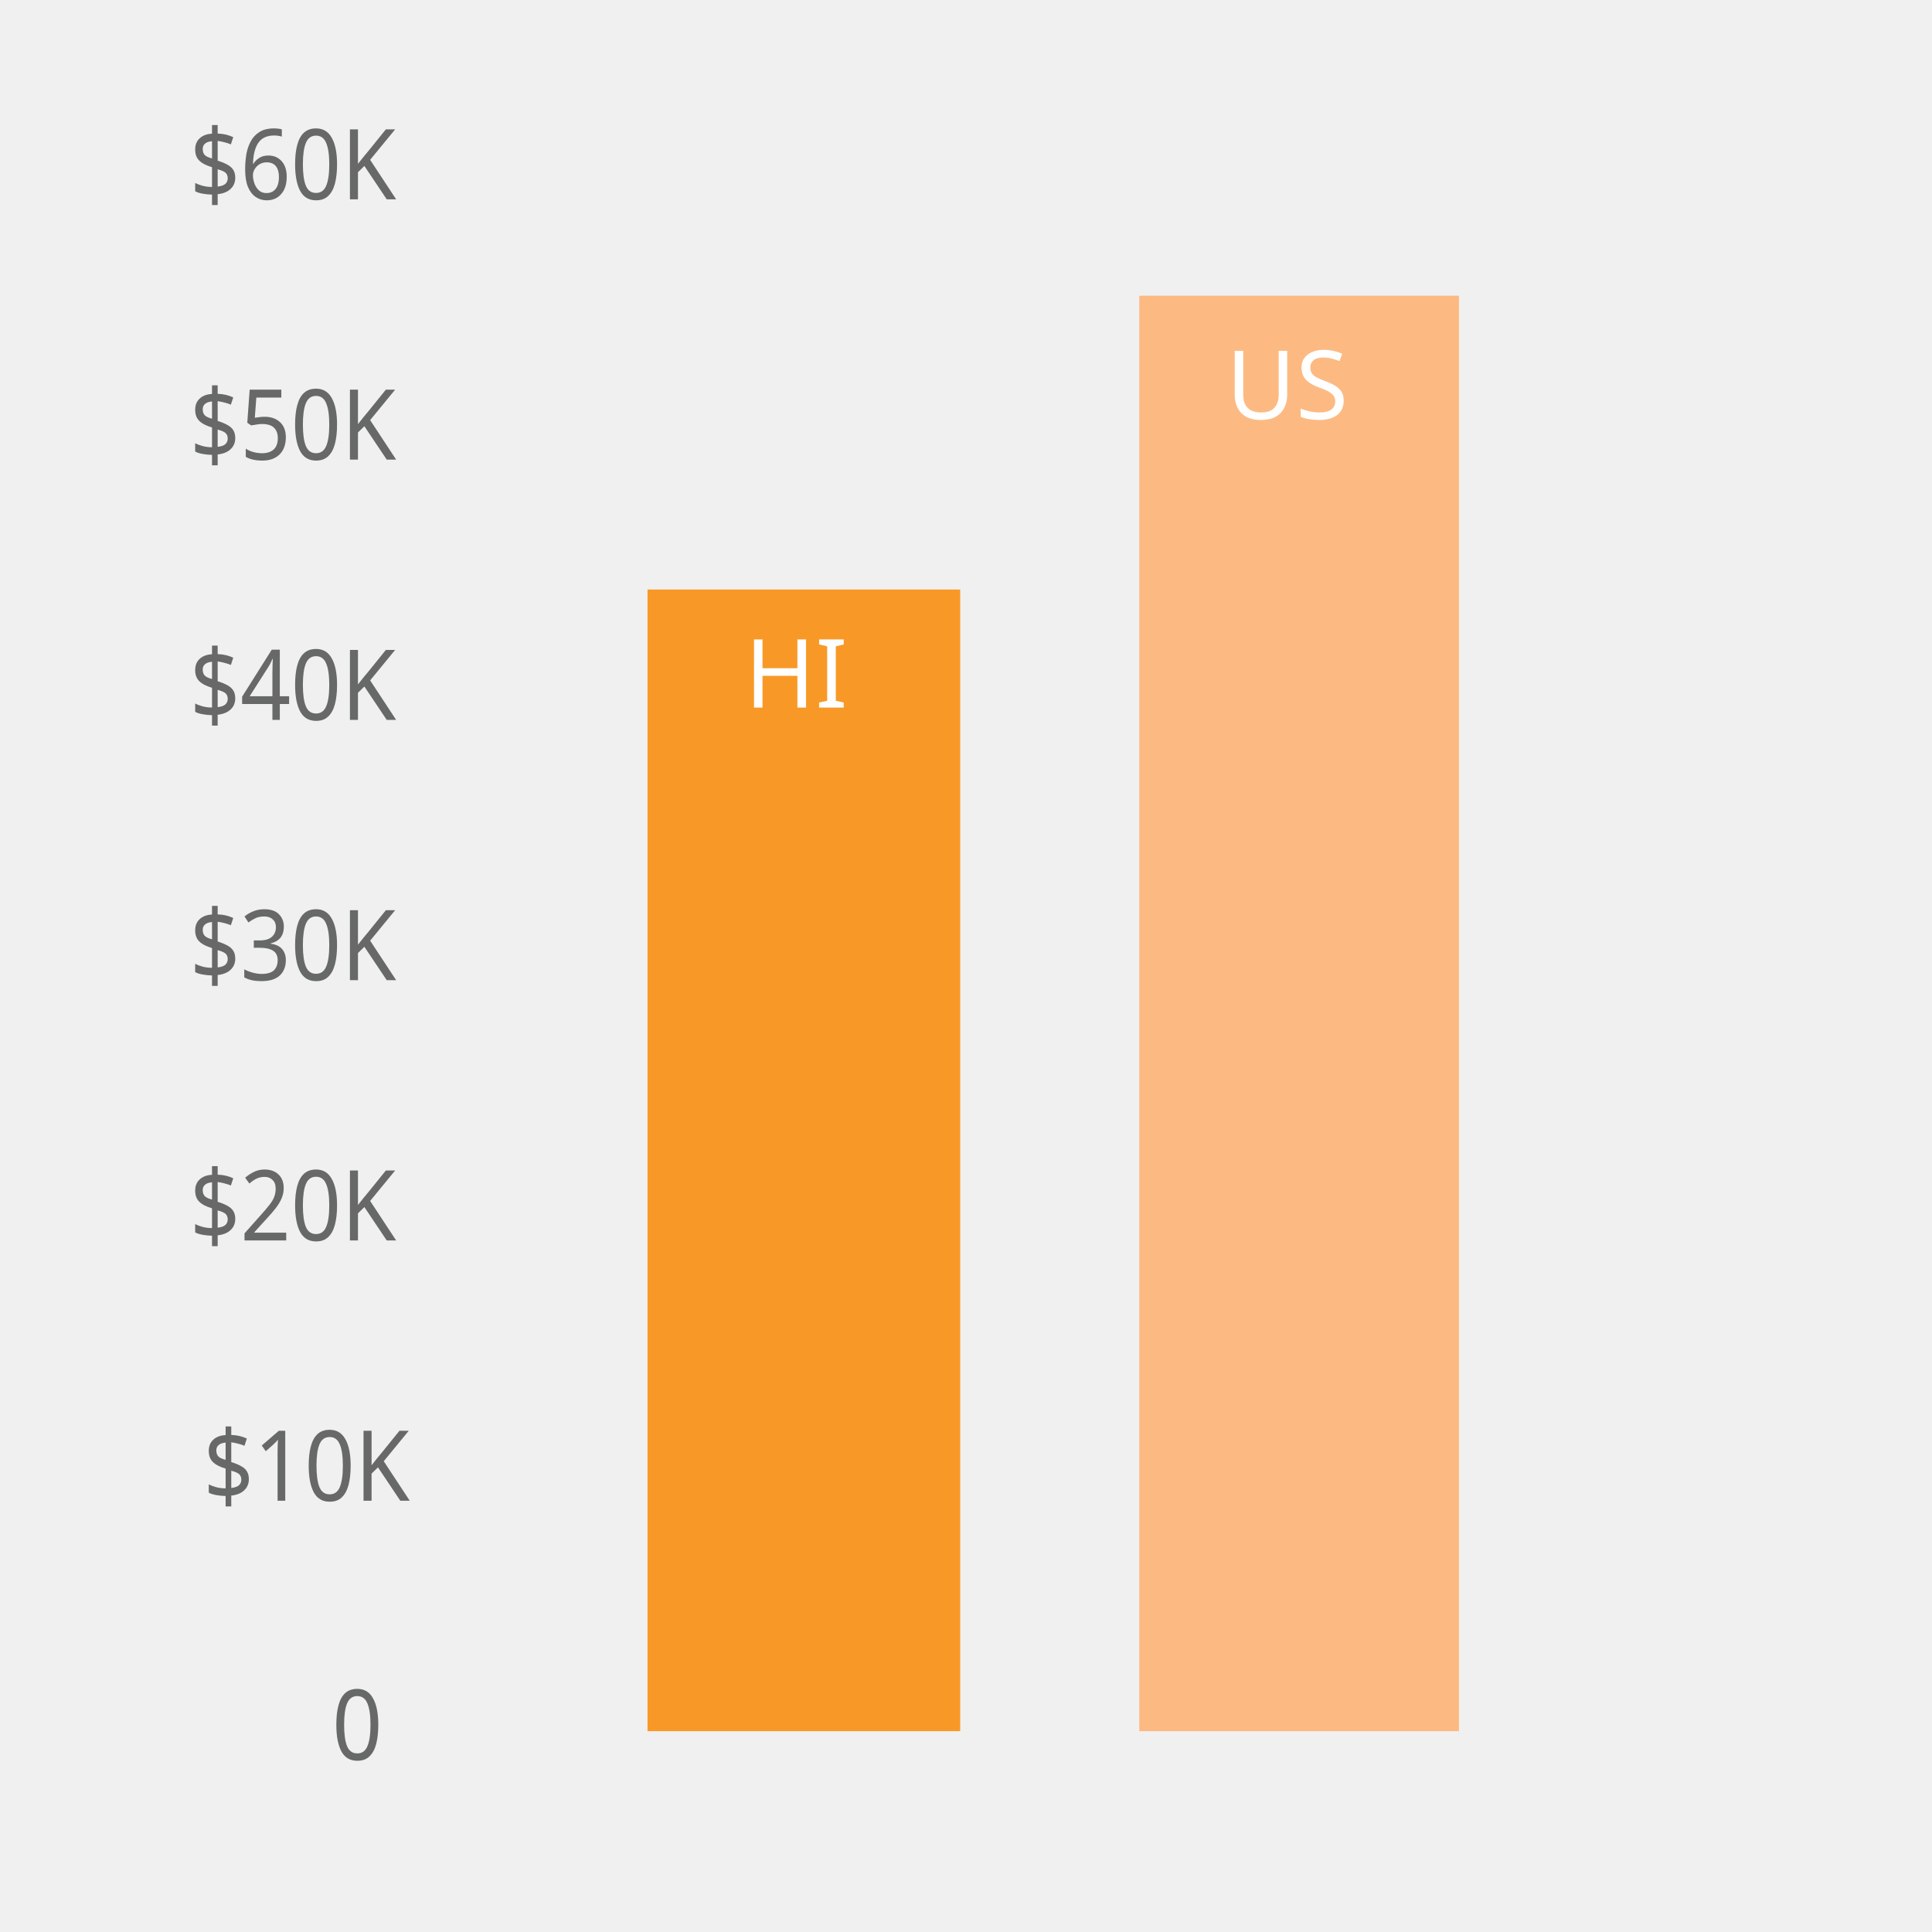
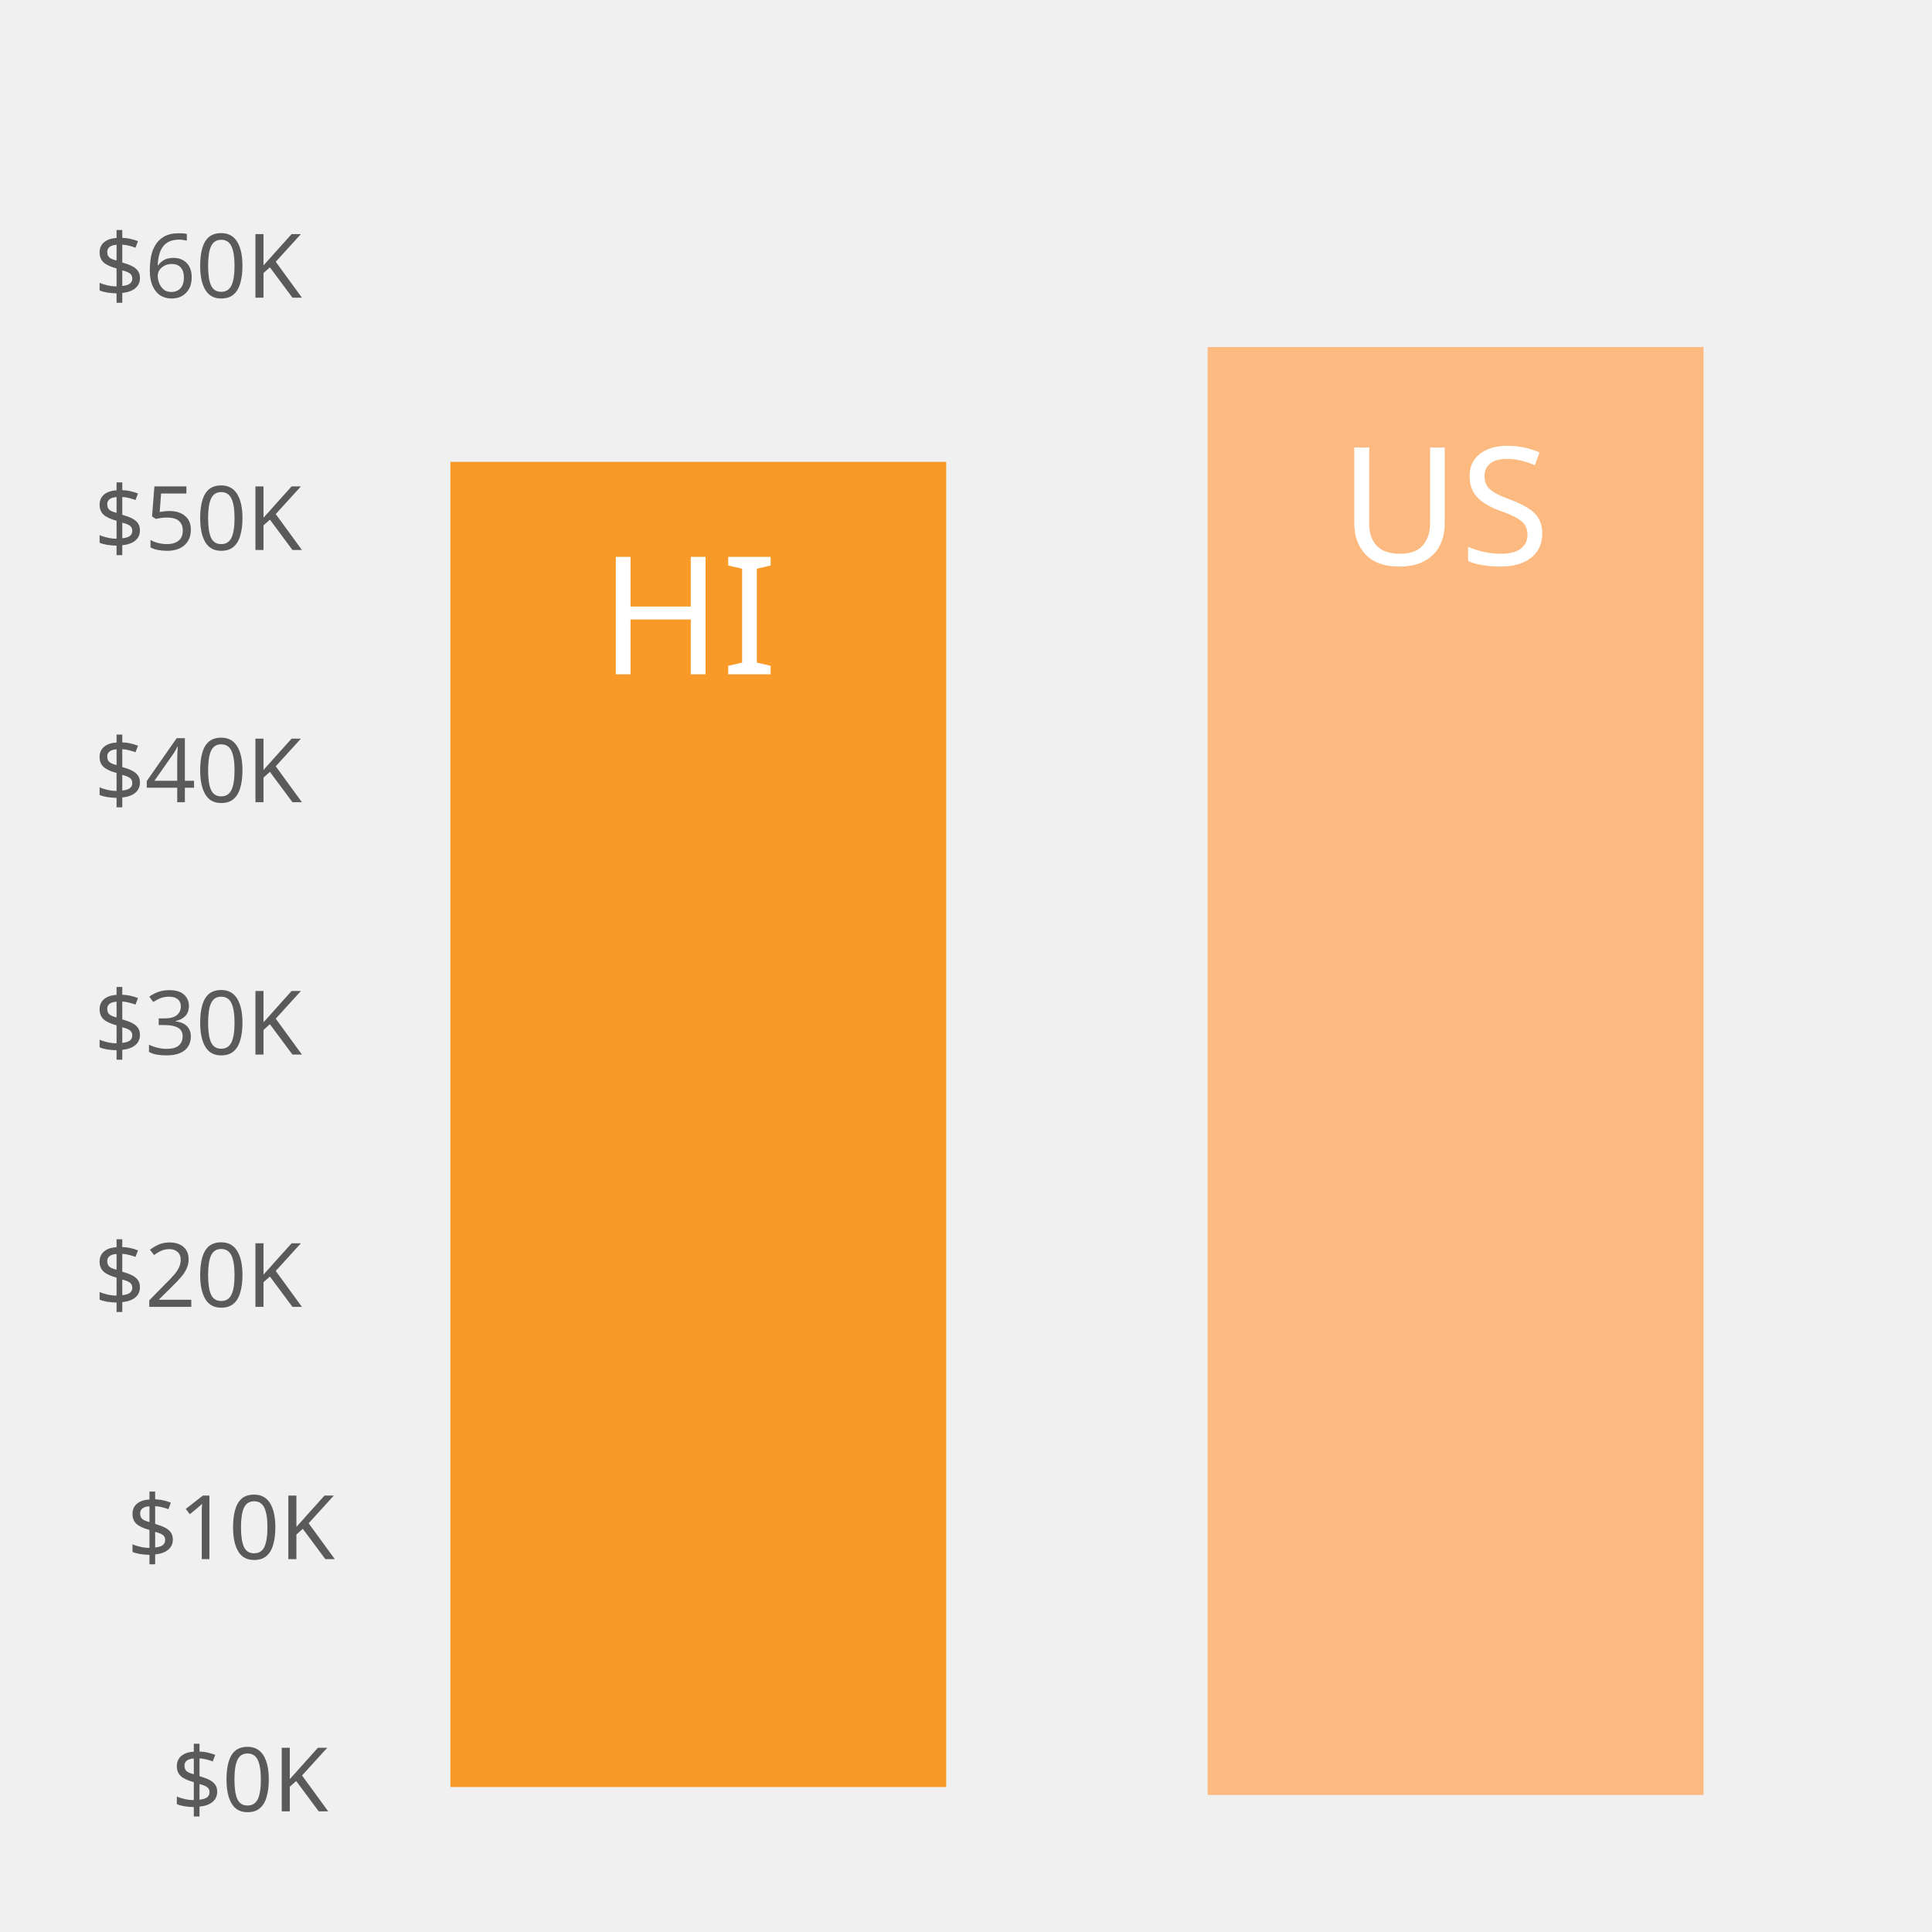
<svg xmlns="http://www.w3.org/2000/svg" version="1.1" id="Layer_1" x="0px" y="0px" width="217px" height="217px" viewBox="0 0 217 217" enable-background="new 0 0 217 217" xml:space="preserve">
  <g>
    <g>
-       <g>
-         <path fill="#F89927" d="M72.729,66.214h35.121v128.229H72.729V66.214z" />
-       </g>
-       <g>
-         <g>
-           <text transform="matrix(0.9029 0 0 1 20.248 168.5615)" fill="#676868" font-family="'ArialMT'" font-size="11"> $10K</text>
-         </g>
-         <g>
-           <text transform="matrix(0.9029 0 0 1 18.7207 139.3271)" fill="#676868" font-family="'ArialMT'" font-size="11"> $20K  </text>
-         </g>
-         <g>
-           <text transform="matrix(0.9029 0 0 1 18.7207 110.0928)" fill="#676868" font-family="'ArialMT'" font-size="11"> $30K  </text>
-         </g>
-         <g>
-           <text transform="matrix(0.9029 0 0 1 18.7207 80.8589)" fill="#676868" font-family="'ArialMT'" font-size="11"> $40K  </text>
-         </g>
-         <g>
-           <text transform="matrix(0.9029 0 0 1 18.7207 51.624)" fill="#676868" font-family="'ArialMT'" font-size="11"> $50K  </text>
-         </g>
-         <g>
-           <text transform="matrix(0.9029 0 0 1 18.7207 22.3901)" fill="#676868" font-family="'ArialMT'" font-size="11"> $60K  </text>
-         </g>
-         <g>
-           <rect x="37.293" y="189.649" fill="none" width="23.964" height="17.442" />
-           <text transform="matrix(0.9029 0 0 1 37.2969 197.6592)" fill="#676868" font-family="'ArialMT'" font-size="11">0</text>
-         </g>
-       </g>
-       <rect x="127.964" y="33.214" fill="#FCBA82" width="35.907" height="161.229" />
+       <path fill="#F89928" d="M50.591,51.875h55.686V200.72H50.591V51.875L50.591,51.875z M228,200.72" />
    </g>
    <g>
-       <rect x="137.706" y="39.264" fill="none" width="33.786" height="26.793" />
-       <text transform="matrix(1 0 0 1 137.7168 47.061)" fill="#FFFFFF" font-family="'GothamBook'" font-size="10.714">US</text>
+       <text transform="matrix(1 0 0 1 19.2373 203.4502)" fill="#5A5A5A" font-family="'Montserrat-Regular'" font-size="10">$0K</text>
    </g>
-     <rect x="83.65" y="71.635" fill="none" width="33.786" height="26.792" />
-     <text transform="matrix(1 0 0 1 83.6421 79.4727)" fill="#FFFFFF" font-family="'GothamBook'" font-size="10.714">HI</text>
+     <g>
+       <text transform="matrix(1 0 0 1 14.2559 175.1221)" fill="#5A5A5A" font-family="'Montserrat-Regular'" font-size="10">$10K</text>
+     </g>
+     <g>
+       <text transform="matrix(1 0 0 1 10.5615 146.7842)" fill="#5A5A5A" font-family="'Montserrat-Regular'" font-size="10">$20K</text>
+     </g>
+     <g>
+       <text transform="matrix(1 0 0 1 10.5615 118.4463)" fill="#5A5A5A" font-family="'Montserrat-Regular'" font-size="10">$30K</text>
+     </g>
+     <g>
+       <text transform="matrix(1 0 0 1 10.5615 90.1016)" fill="#5A5A5A" font-family="'Montserrat-Regular'" font-size="10">$40K</text>
+     </g>
+     <g>
+       <text transform="matrix(1 0 0 1 10.5615 61.7715)" fill="#5A5A5A" font-family="'Montserrat-Regular'" font-size="10">$50K</text>
+     </g>
+     <g>
+       <text transform="matrix(1 0 0 1 10.5615 33.4326)" fill="#5A5A5A" font-family="'Montserrat-Regular'" font-size="10">$60K</text>
+     </g>
  </g>
+   <g id="Layer_2">
+     <rect x="135.642" y="38.975" fill="#FCBA81" width="55.695" height="162.631" />
+   </g>
+   <text transform="matrix(1 0 0 1 67.3691 75.7363)" fill="#FFFFFF" font-family="'Montserrat-Bold'" font-size="18.47">HI</text>
+   <text transform="matrix(1 0 0 1 150.4561 63.4492)" fill="#FFFFFF" font-family="'Montserrat-Bold'" font-size="18.47">US</text>
</svg>
